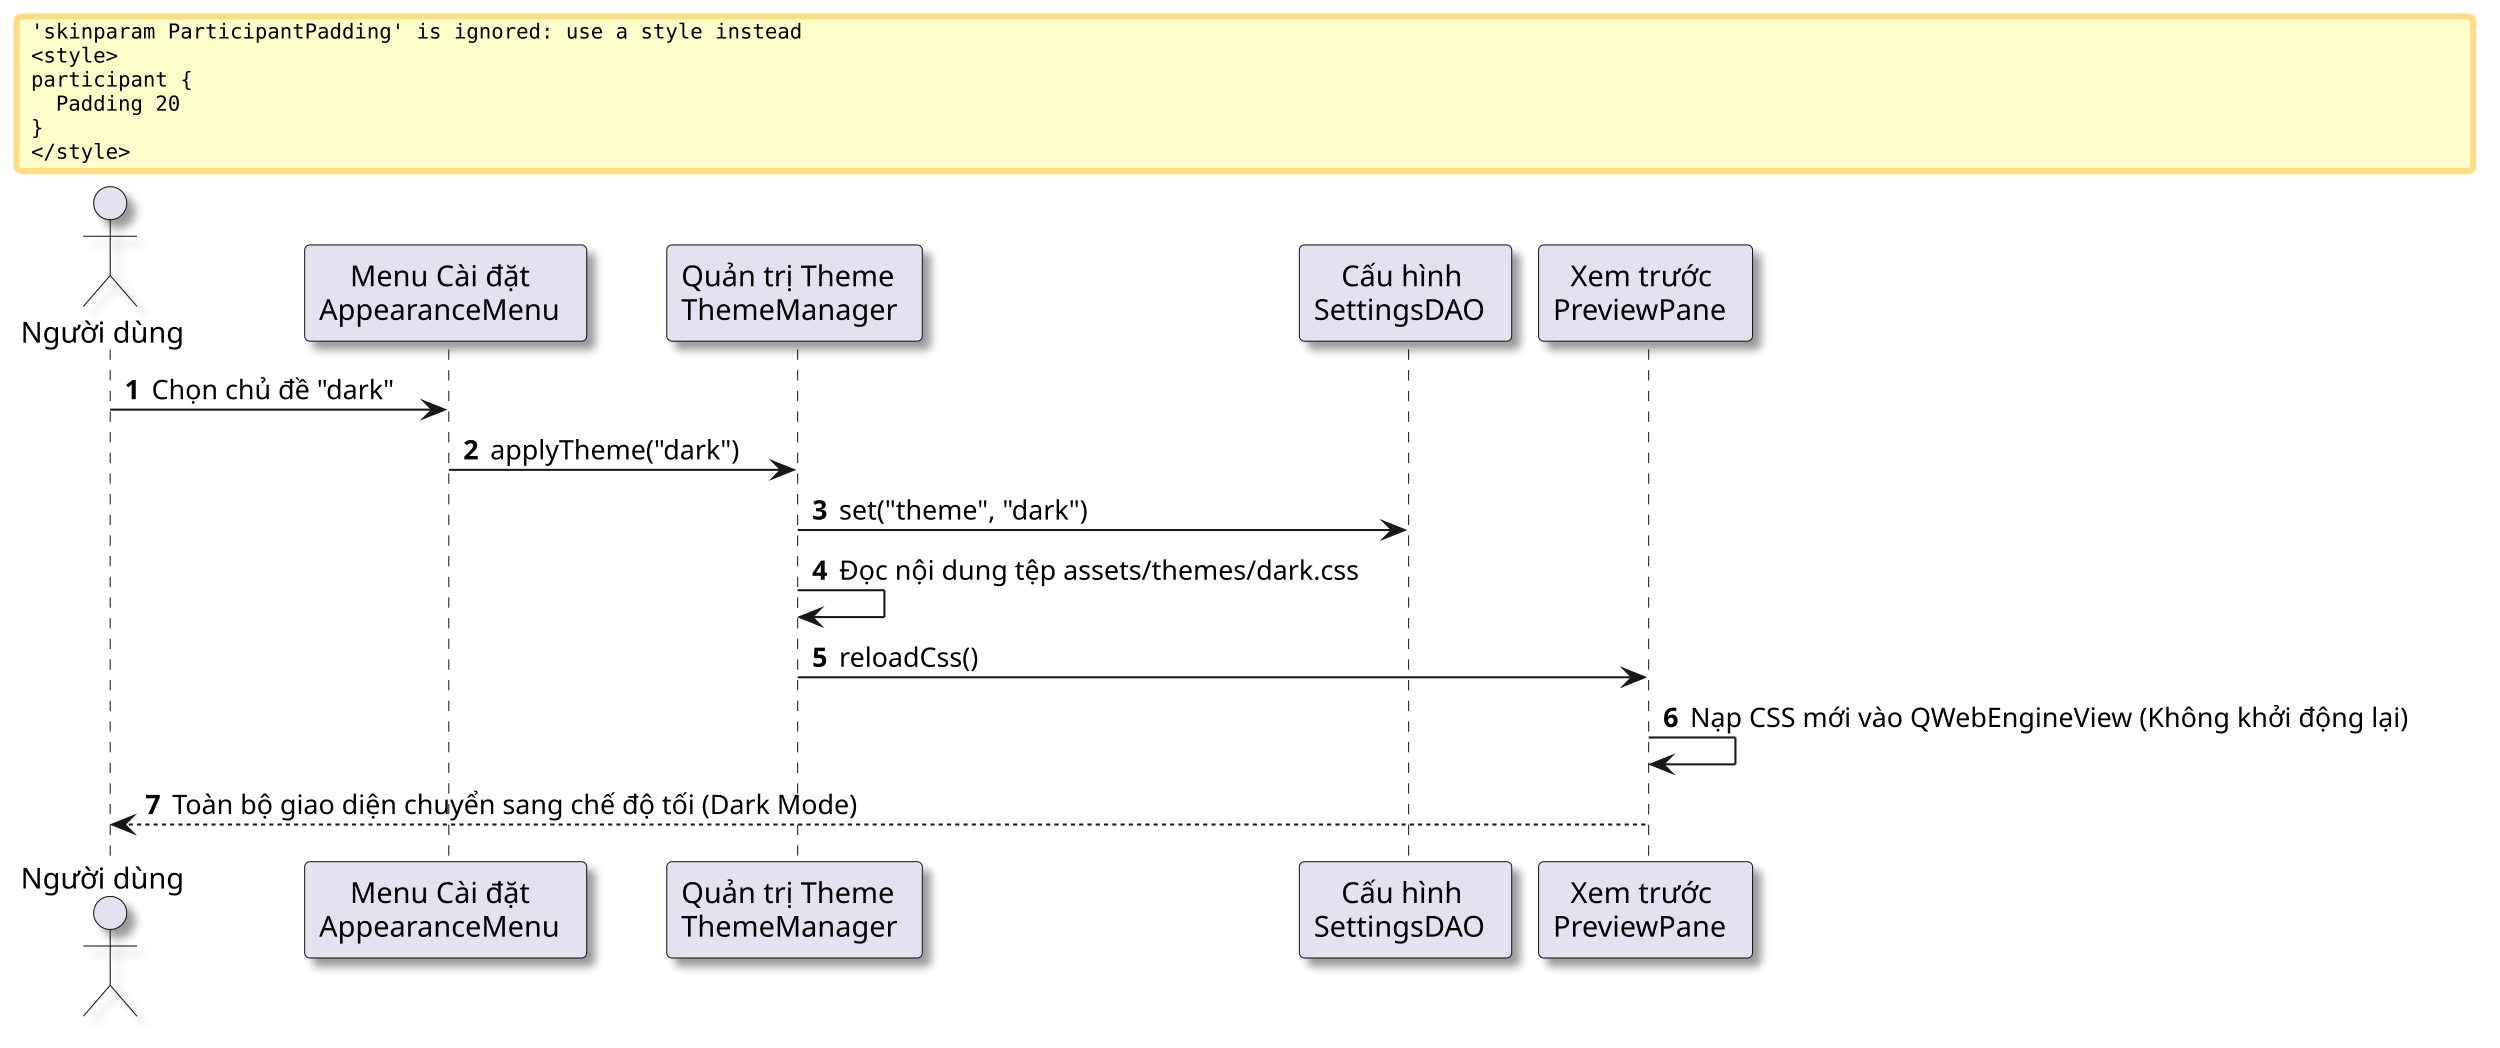
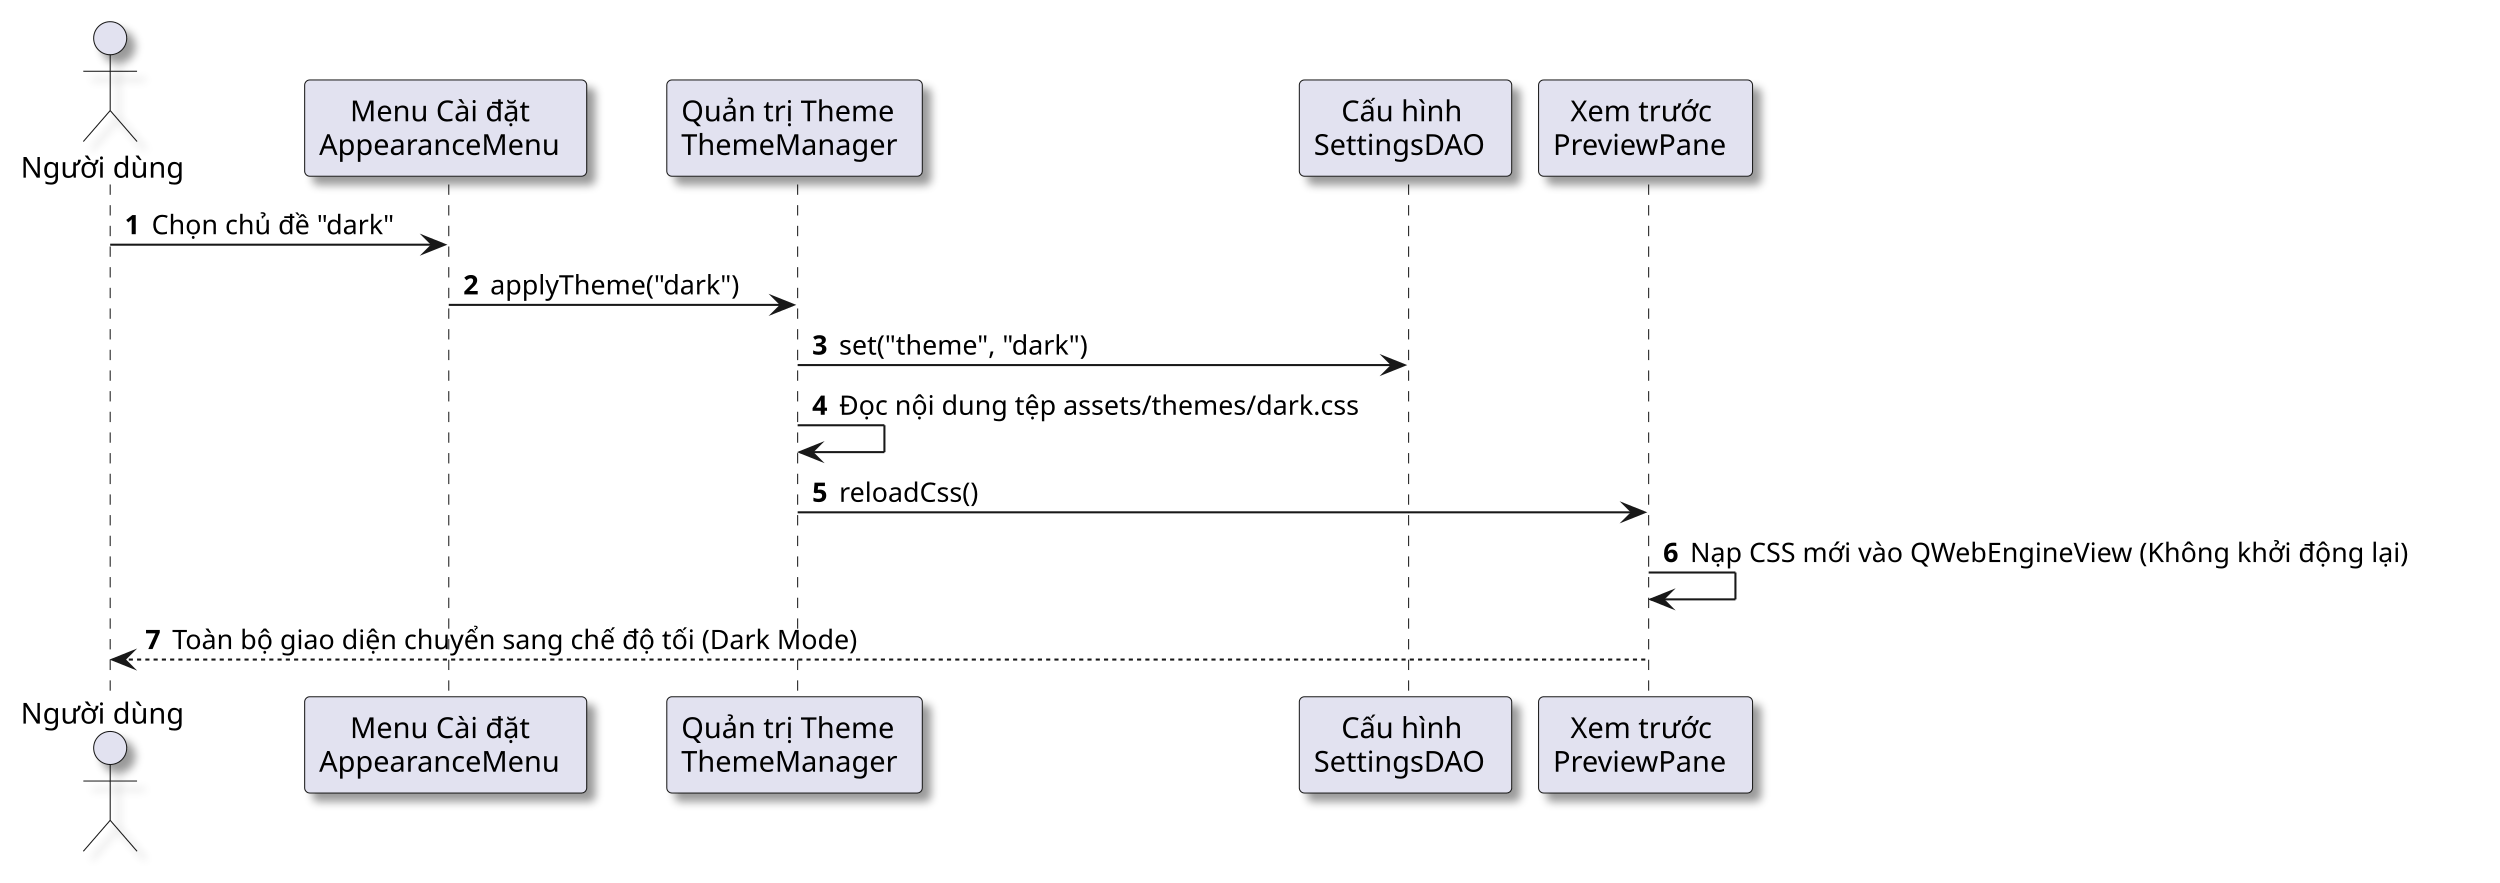
- <svg xmlns="http://www.w3.org/2000/svg" version="1.1" data-diagram-type="SEQUENCE" style="width:1210px;height:507px;background:#FFFFFF;" width="1210px" height="507px" viewBox="0 0 1210 507" zoomAndPan="magnify" preserveAspectRatio="none" contentStyleType="text/css">
+ <svg xmlns="http://www.w3.org/2000/svg" version="1.1" data-diagram-type="SEQUENCE" style="width:1210px;height:427px;background:#FFFFFF;" width="1210px" height="427px" viewBox="0 0 1210 427" zoomAndPan="magnify" preserveAspectRatio="none" contentStyleType="text/css">
  <defs>
-     <filter id="f1l3pkexf6mjil" x="-1" y="-1" width="300%" height="300%">
+     <filter id="f1jf3qsg5dw2fr" x="-1" y="-1" width="300%" height="300%">
      <feGaussianBlur result="blurOut" stdDeviation="2" />
      <feColorMatrix type="matrix" in="blurOut" result="blurOut2" values="0 0 0 0 0 0 0 0 0 0 0 0 0 0 0 0 0 0 .4 0" />
      <feOffset result="blurOut3" in="blurOut2" dx="4" dy="4" />
      <feBlend in="SourceGraphic" in2="blurOut3" mode="normal" />
    </filter>
  </defs>
  <g font-family="sans-serif" lengthAdjust="spacing">
-     <rect x="8" y="8" width="1189.018" height="74.844" fill="#FFC" style="stroke:#FD8;stroke-width:3;" rx="2.5" ry="2.5" />
-     <text x="15" y="18.641" fill="#000" font-size="10" textLength="373.271" font-family="monospace">'skinparam ParticipantPadding' is ignored: use a style instead</text>
-     <text x="15" y="30.281" fill="#000" font-size="10" textLength="42.144" font-family="monospace">&lt;style&gt;</text>
-     <text x="15" y="41.922" fill="#000" font-size="10" textLength="78.267" font-family="monospace">participant {</text>
-     <text x="27.041" y="53.563" fill="#000" font-size="10" textLength="60.205" font-family="monospace">Padding 20</text>
-     <text x="15" y="65.203" fill="#000" font-size="10" font-family="monospace">}</text>
-     <text x="15" y="76.844" fill="#000" font-size="10" textLength="48.164" font-family="monospace">&lt;/style&gt;</text>
    <g>
-       <rect x="49.829" y="169.141" width="8" height="247.93" fill="#000" fill-opacity="0" />
-       <line x1="53.329" y1="169.141" x2="53.329" y2="417.07" style="stroke:#181818;stroke-width:0.5;stroke-dasharray:5,5;" />
+       <rect x="49.829" y="89.297" width="8" height="247.93" fill="#000" fill-opacity="0" />
+       <line x1="53.329" y1="89.297" x2="53.329" y2="337.227" style="stroke:#181818;stroke-width:0.5;stroke-dasharray:5,5;" />
    </g>
    <g>
-       <rect x="213.707" y="169.141" width="8" height="247.93" fill="#000" fill-opacity="0" />
-       <line x1="217.207" y1="169.141" x2="217.207" y2="417.07" style="stroke:#181818;stroke-width:0.5;stroke-dasharray:5,5;" />
+       <rect x="213.707" y="89.297" width="8" height="247.93" fill="#000" fill-opacity="0" />
+       <line x1="217.207" y1="89.297" x2="217.207" y2="337.227" style="stroke:#181818;stroke-width:0.5;stroke-dasharray:5,5;" />
    </g>
    <g>
-       <rect x="382.561" y="169.141" width="8" height="247.93" fill="#000" fill-opacity="0" />
-       <line x1="386.061" y1="169.141" x2="386.061" y2="417.07" style="stroke:#181818;stroke-width:0.5;stroke-dasharray:5,5;" />
+       <rect x="382.561" y="89.297" width="8" height="247.93" fill="#000" fill-opacity="0" />
+       <line x1="386.061" y1="89.297" x2="386.061" y2="337.227" style="stroke:#181818;stroke-width:0.5;stroke-dasharray:5,5;" />
    </g>
    <g>
-       <rect x="678.271" y="169.141" width="8" height="247.93" fill="#000" fill-opacity="0" />
-       <line x1="681.771" y1="169.141" x2="681.771" y2="417.07" style="stroke:#181818;stroke-width:0.5;stroke-dasharray:5,5;" />
+       <rect x="678.271" y="89.297" width="8" height="247.93" fill="#000" fill-opacity="0" />
+       <line x1="681.771" y1="89.297" x2="681.771" y2="337.227" style="stroke:#181818;stroke-width:0.5;stroke-dasharray:5,5;" />
    </g>
    <g>
-       <rect x="794.449" y="169.141" width="8" height="247.93" fill="#000" fill-opacity="0" />
-       <line x1="797.949" y1="169.141" x2="797.949" y2="417.07" style="stroke:#181818;stroke-width:0.5;stroke-dasharray:5,5;" />
+       <rect x="794.449" y="89.297" width="8" height="247.93" fill="#000" fill-opacity="0" />
+       <line x1="797.949" y1="89.297" x2="797.949" y2="337.227" style="stroke:#181818;stroke-width:0.5;stroke-dasharray:5,5;" />
    </g>
-     <text x="10" y="165.839" fill="#000" font-size="14" textLength="80.657" font-family="'Segoe UI'">Người dùng</text>
-     <ellipse cx="53.329" cy="98.344" rx="8" ry="8" fill="#E2E2F0" style="stroke:#181818;stroke-width:0.5;" filter="url(#f1l3pkexf6mjil)" />
-     <path d="M53.329,106.344 L53.329,133.344 M40.329,114.344 L66.329,114.344 M53.329,133.344 L40.329,148.344 M53.329,133.344 L66.329,148.344" style="stroke:#181818;stroke-width:0.5;" fill="none" filter="url(#f1l3pkexf6mjil)" />
-     <rect x="147.457" y="118.547" width="136.5" height="46.594" fill="#E2E2F0" style="stroke:#181818;stroke-width:0.5;" filter="url(#f1l3pkexf6mjil)" rx="2.5" ry="2.5" />
-     <text x="169.438" y="138.542" fill="#000" font-size="14" textLength="92.538" font-family="'Segoe UI'">Menu Cài đặt</text>
-     <text x="154.457" y="154.839" fill="#000" font-size="14" textLength="122.5" font-family="'Segoe UI'">AppearanceMenu</text>
-     <rect x="322.727" y="118.547" width="123.669" height="46.594" fill="#E2E2F0" style="stroke:#181818;stroke-width:0.5;" filter="url(#f1l3pkexf6mjil)" rx="2.5" ry="2.5" />
-     <text x="329.727" y="138.542" fill="#000" font-size="14" textLength="109.669" font-family="'Segoe UI'">Quản trị Theme</text>
-     <text x="329.733" y="154.839" fill="#000" font-size="14" textLength="109.655" font-family="'Segoe UI'">ThemeManager</text>
-     <rect x="628.872" y="118.547" width="102.799" height="46.594" fill="#E2E2F0" style="stroke:#181818;stroke-width:0.5;" filter="url(#f1l3pkexf6mjil)" rx="2.5" ry="2.5" />
-     <text x="649.178" y="138.542" fill="#000" font-size="14" textLength="62.187" font-family="'Segoe UI'">Cấu hình</text>
-     <text x="635.872" y="154.839" fill="#000" font-size="14" textLength="88.799" font-family="'Segoe UI'">SettingsDAO</text>
-     <rect x="744.67" y="118.547" width="103.558" height="46.594" fill="#E2E2F0" style="stroke:#181818;stroke-width:0.5;" filter="url(#f1l3pkexf6mjil)" rx="2.5" ry="2.5" />
-     <text x="760.113" y="138.542" fill="#000" font-size="14" textLength="72.673" font-family="'Segoe UI'">Xem trước</text>
-     <text x="751.67" y="154.839" fill="#000" font-size="14" textLength="89.558" font-family="'Segoe UI'">PreviewPane</text>
-     <text x="10" y="430.065" fill="#000" font-size="14" textLength="80.657" font-family="'Segoe UI'">Người dùng</text>
-     <ellipse cx="53.329" cy="441.867" rx="8" ry="8" fill="#E2E2F0" style="stroke:#181818;stroke-width:0.5;" filter="url(#f1l3pkexf6mjil)" />
-     <path d="M53.329,449.867 L53.329,476.867 M40.329,457.867 L66.329,457.867 M53.329,476.867 L40.329,491.867 M53.329,476.867 L66.329,491.867" style="stroke:#181818;stroke-width:0.5;" fill="none" filter="url(#f1l3pkexf6mjil)" />
-     <rect x="147.457" y="417.07" width="136.5" height="46.594" fill="#E2E2F0" style="stroke:#181818;stroke-width:0.5;" filter="url(#f1l3pkexf6mjil)" rx="2.5" ry="2.5" />
-     <text x="169.438" y="437.065" fill="#000" font-size="14" textLength="92.538" font-family="'Segoe UI'">Menu Cài đặt</text>
-     <text x="154.457" y="453.362" fill="#000" font-size="14" textLength="122.5" font-family="'Segoe UI'">AppearanceMenu</text>
-     <rect x="322.727" y="417.07" width="123.669" height="46.594" fill="#E2E2F0" style="stroke:#181818;stroke-width:0.5;" filter="url(#f1l3pkexf6mjil)" rx="2.5" ry="2.5" />
-     <text x="329.727" y="437.065" fill="#000" font-size="14" textLength="109.669" font-family="'Segoe UI'">Quản trị Theme</text>
-     <text x="329.733" y="453.362" fill="#000" font-size="14" textLength="109.655" font-family="'Segoe UI'">ThemeManager</text>
-     <rect x="628.872" y="417.07" width="102.799" height="46.594" fill="#E2E2F0" style="stroke:#181818;stroke-width:0.5;" filter="url(#f1l3pkexf6mjil)" rx="2.5" ry="2.5" />
-     <text x="649.178" y="437.065" fill="#000" font-size="14" textLength="62.187" font-family="'Segoe UI'">Cấu hình</text>
-     <text x="635.872" y="453.362" fill="#000" font-size="14" textLength="88.799" font-family="'Segoe UI'">SettingsDAO</text>
-     <rect x="744.67" y="417.07" width="103.558" height="46.594" fill="#E2E2F0" style="stroke:#181818;stroke-width:0.5;" filter="url(#f1l3pkexf6mjil)" rx="2.5" ry="2.5" />
-     <text x="760.113" y="437.065" fill="#000" font-size="14" textLength="72.673" font-family="'Segoe UI'">Xem trước</text>
-     <text x="751.67" y="453.362" fill="#000" font-size="14" textLength="89.558" font-family="'Segoe UI'">PreviewPane</text>
-     <polygon points="205.207,194.273,215.207,198.273,205.207,202.273,209.207,198.273" fill="#181818" style="stroke:#181818;stroke-width:1;stroke-linejoin:miter;stroke-miterlimit:10;" />
-     <line x1="53.329" y1="198.273" x2="211.207" y2="198.273" style="stroke:#181818;stroke-width:1;" />
-     <text x="60.329" y="193.208" fill="#000" font-size="13" font-weight="700" font-family="'Segoe UI'">1</text>
-     <text x="73.374" y="193.208" fill="#000" font-size="13" textLength="126.833" font-family="'Segoe UI'">Chọn chủ đề "dark"</text>
-     <polygon points="374.061,223.406,384.061,227.406,374.061,231.406,378.061,227.406" fill="#181818" style="stroke:#181818;stroke-width:1;stroke-linejoin:miter;stroke-miterlimit:10;" />
-     <line x1="217.207" y1="227.406" x2="380.061" y2="227.406" style="stroke:#181818;stroke-width:1;" />
-     <text x="224.207" y="222.34" fill="#000" font-size="13" font-weight="700" font-family="'Segoe UI'">2</text>
-     <text x="237.252" y="222.34" fill="#000" font-size="13" textLength="131.809" font-family="'Segoe UI'">applyTheme("dark")</text>
-     <polygon points="669.771,252.539,679.771,256.539,669.771,260.539,673.771,256.539" fill="#181818" style="stroke:#181818;stroke-width:1;stroke-linejoin:miter;stroke-miterlimit:10;" />
-     <line x1="386.061" y1="256.539" x2="675.771" y2="256.539" style="stroke:#181818;stroke-width:1;" />
-     <text x="393.061" y="251.473" fill="#000" font-size="13" font-weight="700" font-family="'Segoe UI'">3</text>
-     <text x="406.106" y="251.473" fill="#000" font-size="13" textLength="133.282" font-family="'Segoe UI'">set("theme", "dark")</text>
-     <line x1="386.061" y1="285.672" x2="428.061" y2="285.672" style="stroke:#181818;stroke-width:1;" />
-     <line x1="428.061" y1="285.672" x2="428.061" y2="298.672" style="stroke:#181818;stroke-width:1;" />
-     <line x1="387.061" y1="298.672" x2="428.061" y2="298.672" style="stroke:#181818;stroke-width:1;" />
-     <polygon points="397.061,294.672,387.061,298.672,397.061,302.672,393.061,298.672" fill="#181818" style="stroke:#181818;stroke-width:1;stroke-linejoin:miter;stroke-miterlimit:10;" />
-     <text x="393.061" y="280.606" fill="#000" font-size="13" font-weight="700" font-family="'Segoe UI'">4</text>
-     <text x="406.106" y="280.606" fill="#000" font-size="13" textLength="268.665" font-family="'Segoe UI'">Đọc nội dung tệp assets/themes/dark.css</text>
-     <polygon points="785.949,323.805,795.949,327.805,785.949,331.805,789.949,327.805" fill="#181818" style="stroke:#181818;stroke-width:1;stroke-linejoin:miter;stroke-miterlimit:10;" />
-     <line x1="386.061" y1="327.805" x2="791.949" y2="327.805" style="stroke:#181818;stroke-width:1;" />
-     <text x="393.061" y="322.739" fill="#000" font-size="13" font-weight="700" font-family="'Segoe UI'">5</text>
-     <text x="406.106" y="322.739" fill="#000" font-size="13" textLength="73.893" font-family="'Segoe UI'">reloadCss()</text>
-     <line x1="797.949" y1="356.938" x2="839.949" y2="356.938" style="stroke:#181818;stroke-width:1;" />
-     <line x1="839.949" y1="356.938" x2="839.949" y2="369.938" style="stroke:#181818;stroke-width:1;" />
-     <line x1="798.949" y1="369.938" x2="839.949" y2="369.938" style="stroke:#181818;stroke-width:1;" />
-     <polygon points="808.949,365.938,798.949,369.938,808.949,373.938,804.949,369.938" fill="#181818" style="stroke:#181818;stroke-width:1;stroke-linejoin:miter;stroke-miterlimit:10;" />
-     <text x="804.949" y="351.872" fill="#000" font-size="13" font-weight="700" font-family="'Segoe UI'">6</text>
-     <text x="817.995" y="351.872" fill="#000" font-size="13" textLength="374.023" font-family="'Segoe UI'">Nạp CSS mới vào QWebEngineView (Không khởi động lại)</text>
-     <polygon points="64.329,395.07,54.329,399.07,64.329,403.07,60.329,399.07" fill="#181818" style="stroke:#181818;stroke-width:1;stroke-linejoin:miter;stroke-miterlimit:10;" />
-     <line x1="58.329" y1="399.07" x2="796.949" y2="399.07" style="stroke:#181818;stroke-width:1;stroke-dasharray:2,2;" />
-     <text x="70.329" y="394.004" fill="#000" font-size="13" font-weight="700" font-family="'Segoe UI'">7</text>
-     <text x="83.374" y="394.004" fill="#000" font-size="13" textLength="356.967" font-family="'Segoe UI'">Toàn bộ giao diện chuyển sang chế độ tối (Dark Mode)</text>
+     <text x="10" y="85.995" fill="#000" font-size="14" textLength="80.657" font-family="'Segoe UI'">Người dùng</text>
+     <ellipse cx="53.329" cy="18.5" rx="8" ry="8" fill="#E2E2F0" style="stroke:#181818;stroke-width:0.5;" filter="url(#f1jf3qsg5dw2fr)" />
+     <path d="M53.329,26.5 L53.329,53.5 M40.329,34.5 L66.329,34.5 M53.329,53.5 L40.329,68.5 M53.329,53.5 L66.329,68.5" style="stroke:#181818;stroke-width:0.5;" fill="none" filter="url(#f1jf3qsg5dw2fr)" />
+     <rect x="147.457" y="38.703" width="136.5" height="46.594" fill="#E2E2F0" style="stroke:#181818;stroke-width:0.5;" filter="url(#f1jf3qsg5dw2fr)" rx="2.5" ry="2.5" />
+     <text x="169.438" y="58.698" fill="#000" font-size="14" textLength="92.538" font-family="'Segoe UI'">Menu Cài đặt</text>
+     <text x="154.457" y="74.995" fill="#000" font-size="14" textLength="122.5" font-family="'Segoe UI'">AppearanceMenu</text>
+     <rect x="322.727" y="38.703" width="123.669" height="46.594" fill="#E2E2F0" style="stroke:#181818;stroke-width:0.5;" filter="url(#f1jf3qsg5dw2fr)" rx="2.5" ry="2.5" />
+     <text x="329.727" y="58.698" fill="#000" font-size="14" textLength="109.669" font-family="'Segoe UI'">Quản trị Theme</text>
+     <text x="329.733" y="74.995" fill="#000" font-size="14" textLength="109.655" font-family="'Segoe UI'">ThemeManager</text>
+     <rect x="628.872" y="38.703" width="102.799" height="46.594" fill="#E2E2F0" style="stroke:#181818;stroke-width:0.5;" filter="url(#f1jf3qsg5dw2fr)" rx="2.5" ry="2.5" />
+     <text x="649.178" y="58.698" fill="#000" font-size="14" textLength="62.187" font-family="'Segoe UI'">Cấu hình</text>
+     <text x="635.872" y="74.995" fill="#000" font-size="14" textLength="88.799" font-family="'Segoe UI'">SettingsDAO</text>
+     <rect x="744.67" y="38.703" width="103.558" height="46.594" fill="#E2E2F0" style="stroke:#181818;stroke-width:0.5;" filter="url(#f1jf3qsg5dw2fr)" rx="2.5" ry="2.5" />
+     <text x="760.113" y="58.698" fill="#000" font-size="14" textLength="72.673" font-family="'Segoe UI'">Xem trước</text>
+     <text x="751.67" y="74.995" fill="#000" font-size="14" textLength="89.558" font-family="'Segoe UI'">PreviewPane</text>
+     <text x="10" y="350.222" fill="#000" font-size="14" textLength="80.657" font-family="'Segoe UI'">Người dùng</text>
+     <ellipse cx="53.329" cy="362.023" rx="8" ry="8" fill="#E2E2F0" style="stroke:#181818;stroke-width:0.5;" filter="url(#f1jf3qsg5dw2fr)" />
+     <path d="M53.329,370.023 L53.329,397.023 M40.329,378.023 L66.329,378.023 M53.329,397.023 L40.329,412.023 M53.329,397.023 L66.329,412.023" style="stroke:#181818;stroke-width:0.5;" fill="none" filter="url(#f1jf3qsg5dw2fr)" />
+     <rect x="147.457" y="337.227" width="136.5" height="46.594" fill="#E2E2F0" style="stroke:#181818;stroke-width:0.5;" filter="url(#f1jf3qsg5dw2fr)" rx="2.5" ry="2.5" />
+     <text x="169.438" y="357.222" fill="#000" font-size="14" textLength="92.538" font-family="'Segoe UI'">Menu Cài đặt</text>
+     <text x="154.457" y="373.519" fill="#000" font-size="14" textLength="122.5" font-family="'Segoe UI'">AppearanceMenu</text>
+     <rect x="322.727" y="337.227" width="123.669" height="46.594" fill="#E2E2F0" style="stroke:#181818;stroke-width:0.5;" filter="url(#f1jf3qsg5dw2fr)" rx="2.5" ry="2.5" />
+     <text x="329.727" y="357.222" fill="#000" font-size="14" textLength="109.669" font-family="'Segoe UI'">Quản trị Theme</text>
+     <text x="329.733" y="373.519" fill="#000" font-size="14" textLength="109.655" font-family="'Segoe UI'">ThemeManager</text>
+     <rect x="628.872" y="337.227" width="102.799" height="46.594" fill="#E2E2F0" style="stroke:#181818;stroke-width:0.5;" filter="url(#f1jf3qsg5dw2fr)" rx="2.5" ry="2.5" />
+     <text x="649.178" y="357.222" fill="#000" font-size="14" textLength="62.187" font-family="'Segoe UI'">Cấu hình</text>
+     <text x="635.872" y="373.519" fill="#000" font-size="14" textLength="88.799" font-family="'Segoe UI'">SettingsDAO</text>
+     <rect x="744.67" y="337.227" width="103.558" height="46.594" fill="#E2E2F0" style="stroke:#181818;stroke-width:0.5;" filter="url(#f1jf3qsg5dw2fr)" rx="2.5" ry="2.5" />
+     <text x="760.113" y="357.222" fill="#000" font-size="14" textLength="72.673" font-family="'Segoe UI'">Xem trước</text>
+     <text x="751.67" y="373.519" fill="#000" font-size="14" textLength="89.558" font-family="'Segoe UI'">PreviewPane</text>
+     <polygon points="205.207,114.43,215.207,118.43,205.207,122.43,209.207,118.43" fill="#181818" style="stroke:#181818;stroke-width:1;stroke-linejoin:miter;stroke-miterlimit:10;" />
+     <line x1="53.329" y1="118.43" x2="211.207" y2="118.43" style="stroke:#181818;stroke-width:1;" />
+     <text x="60.329" y="113.364" fill="#000" font-size="13" font-weight="700" font-family="'Segoe UI'">1</text>
+     <text x="73.374" y="113.364" fill="#000" font-size="13" textLength="126.833" font-family="'Segoe UI'">Chọn chủ đề "dark"</text>
+     <polygon points="374.061,143.563,384.061,147.563,374.061,151.563,378.061,147.563" fill="#181818" style="stroke:#181818;stroke-width:1;stroke-linejoin:miter;stroke-miterlimit:10;" />
+     <line x1="217.207" y1="147.563" x2="380.061" y2="147.563" style="stroke:#181818;stroke-width:1;" />
+     <text x="224.207" y="142.497" fill="#000" font-size="13" font-weight="700" font-family="'Segoe UI'">2</text>
+     <text x="237.252" y="142.497" fill="#000" font-size="13" textLength="131.809" font-family="'Segoe UI'">applyTheme("dark")</text>
+     <polygon points="669.771,172.695,679.771,176.695,669.771,180.695,673.771,176.695" fill="#181818" style="stroke:#181818;stroke-width:1;stroke-linejoin:miter;stroke-miterlimit:10;" />
+     <line x1="386.061" y1="176.695" x2="675.771" y2="176.695" style="stroke:#181818;stroke-width:1;" />
+     <text x="393.061" y="171.629" fill="#000" font-size="13" font-weight="700" font-family="'Segoe UI'">3</text>
+     <text x="406.106" y="171.629" fill="#000" font-size="13" textLength="133.282" font-family="'Segoe UI'">set("theme", "dark")</text>
+     <line x1="386.061" y1="205.828" x2="428.061" y2="205.828" style="stroke:#181818;stroke-width:1;" />
+     <line x1="428.061" y1="205.828" x2="428.061" y2="218.828" style="stroke:#181818;stroke-width:1;" />
+     <line x1="387.061" y1="218.828" x2="428.061" y2="218.828" style="stroke:#181818;stroke-width:1;" />
+     <polygon points="397.061,214.828,387.061,218.828,397.061,222.828,393.061,218.828" fill="#181818" style="stroke:#181818;stroke-width:1;stroke-linejoin:miter;stroke-miterlimit:10;" />
+     <text x="393.061" y="200.762" fill="#000" font-size="13" font-weight="700" font-family="'Segoe UI'">4</text>
+     <text x="406.106" y="200.762" fill="#000" font-size="13" textLength="268.665" font-family="'Segoe UI'">Đọc nội dung tệp assets/themes/dark.css</text>
+     <polygon points="785.949,243.961,795.949,247.961,785.949,251.961,789.949,247.961" fill="#181818" style="stroke:#181818;stroke-width:1;stroke-linejoin:miter;stroke-miterlimit:10;" />
+     <line x1="386.061" y1="247.961" x2="791.949" y2="247.961" style="stroke:#181818;stroke-width:1;" />
+     <text x="393.061" y="242.895" fill="#000" font-size="13" font-weight="700" font-family="'Segoe UI'">5</text>
+     <text x="406.106" y="242.895" fill="#000" font-size="13" textLength="73.893" font-family="'Segoe UI'">reloadCss()</text>
+     <line x1="797.949" y1="277.094" x2="839.949" y2="277.094" style="stroke:#181818;stroke-width:1;" />
+     <line x1="839.949" y1="277.094" x2="839.949" y2="290.094" style="stroke:#181818;stroke-width:1;" />
+     <line x1="798.949" y1="290.094" x2="839.949" y2="290.094" style="stroke:#181818;stroke-width:1;" />
+     <polygon points="808.949,286.094,798.949,290.094,808.949,294.094,804.949,290.094" fill="#181818" style="stroke:#181818;stroke-width:1;stroke-linejoin:miter;stroke-miterlimit:10;" />
+     <text x="804.949" y="272.028" fill="#000" font-size="13" font-weight="700" font-family="'Segoe UI'">6</text>
+     <text x="817.995" y="272.028" fill="#000" font-size="13" textLength="374.023" font-family="'Segoe UI'">Nạp CSS mới vào QWebEngineView (Không khởi động lại)</text>
+     <polygon points="64.329,315.227,54.329,319.227,64.329,323.227,60.329,319.227" fill="#181818" style="stroke:#181818;stroke-width:1;stroke-linejoin:miter;stroke-miterlimit:10;" />
+     <line x1="58.329" y1="319.227" x2="796.949" y2="319.227" style="stroke:#181818;stroke-width:1;stroke-dasharray:2,2;" />
+     <text x="70.329" y="314.161" fill="#000" font-size="13" font-weight="700" font-family="'Segoe UI'">7</text>
+     <text x="83.374" y="314.161" fill="#000" font-size="13" textLength="356.967" font-family="'Segoe UI'">Toàn bộ giao diện chuyển sang chế độ tối (Dark Mode)</text>
  </g>
</svg>
